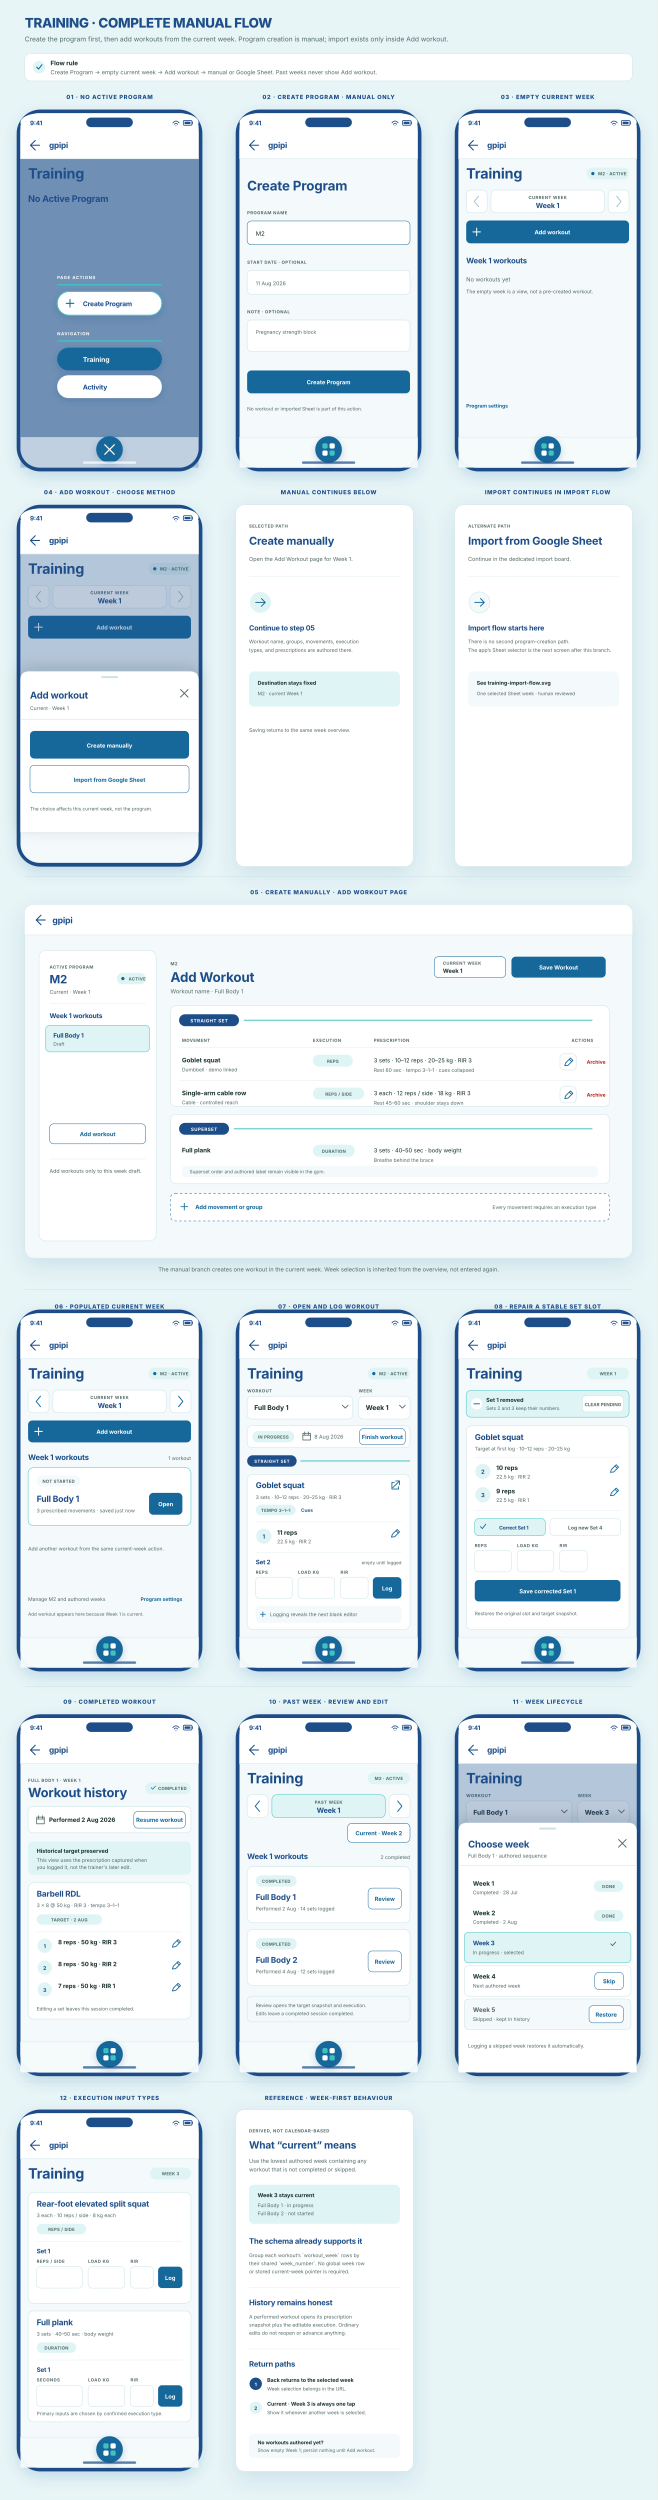
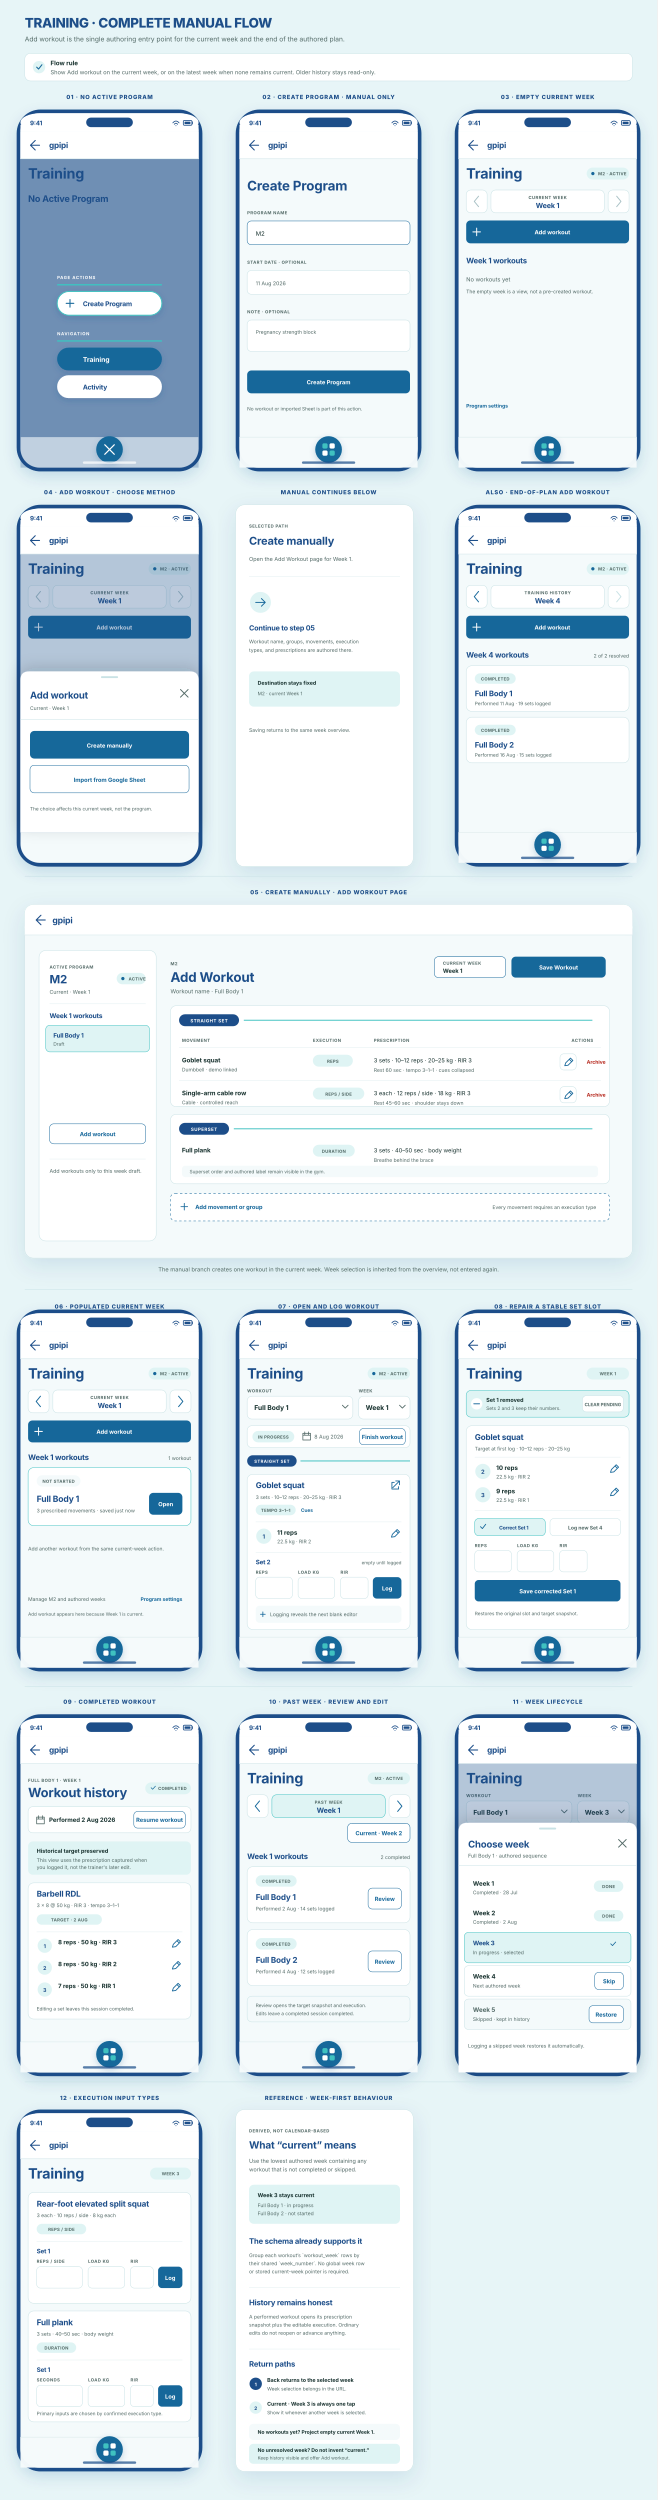
<svg xmlns="http://www.w3.org/2000/svg" width="1380" height="5250" viewBox="0 0 1380 5250" role="img" aria-labelledby="title description">
  <defs>
    <filter id="phone-shadow" x="-20%" y="-10%" width="140%" height="140%">
      <feDropShadow dx="0" dy="12" stdDeviation="14" flood-color="#1D4E89" flood-opacity=".16" />
    </filter>
    <filter id="sheet-shadow" x="-20%" y="-20%" width="140%" height="145%">
      <feDropShadow dx="0" dy="-8" stdDeviation="16" flood-color="#17312E" flood-opacity=".16" />
    </filter>
    <filter id="control-shadow" x="-25%" y="-30%" width="150%" height="175%">
      <feDropShadow dx="0" dy="5" stdDeviation="7" flood-color="#1D4E89" flood-opacity=".22" />
    </filter>
    <filter id="panel-shadow" x="-10%" y="-15%" width="120%" height="135%">
      <feDropShadow dx="0" dy="16" stdDeviation="22" flood-color="#1D4E89" flood-opacity=".12" />
    </filter>
    <style>
      .app { font-family: Inter, system-ui, -apple-system, BlinkMacSystemFont, "Segoe UI", sans-serif; }
      .board-title { fill: #1D4E89; font-size: 28px; font-weight: 760; letter-spacing: -.6px; }
      .board-copy { fill: #526966; font-size: 14px; }
      .board-label { fill: #1D4E89; font-size: 12px; font-weight: 760; letter-spacing: 1.25px; }
      .heading { fill: #1D4E89; font-weight: 720; letter-spacing: -.3px; }
      .body { fill: #17312E; }
      .secondary { fill: #526966; }
      .eyebrow { fill: #526966; font-size: 9px; font-weight: 750; letter-spacing: .75px; }
      .chip { fill: #526966; font-size: 9px; font-weight: 720; letter-spacing: .45px; }
      .button { fill: #FFFFFF; font-size: 12px; font-weight: 720; text-anchor: middle; }
      .button-secondary { fill: #16679A; font-size: 12px; font-weight: 720; text-anchor: middle; }
    </style>
    <g id="phone-base">
      <rect width="390" height="760" rx="50" fill="#1D4E89" filter="url(#phone-shadow)" />
      <rect x="8" y="8" width="374" height="744" rx="40" fill="#F4FAFB" />
      <rect x="8" y="8" width="374" height="38" rx="40" fill="#FFFFFF" />
      <rect x="8" y="32" width="374" height="14" fill="#FFFFFF" />
      <text x="28" y="33" class="heading" font-size="13">9:41</text>
      <g fill="none" stroke="#1D4E89" stroke-width="1.7" stroke-linecap="round" stroke-linejoin="round">
        <path d="M328 28c4-5 9-5 13 0" />
        <path d="M331 31c2-3 5-3 7 0" />
        <circle cx="334.5" cy="34" r="1" fill="#1D4E89" stroke="none" />
        <rect x="350" y="23" width="18" height="10" rx="2" />
        <path d="M369 26v4" />
      </g>
      <rect x="352.5" y="25.5" width="12.5" height="5" rx="1" fill="#1D4E89" />
      <rect x="8" y="46" width="374" height="58" fill="#FFFFFF" />
      <rect x="16" y="53" width="44" height="44" rx="10" fill="#FFFFFF" />
      <path d="M39 65 29 75l10 10M30 75h18" fill="none" stroke="#1D4E89" stroke-width="2.2" stroke-linecap="round" stroke-linejoin="round" />
      <text x="68" y="81" class="heading" font-size="17">gpipi</text>
      <line x1="8" y1="103.5" x2="382" y2="103.5" stroke="#C9E2E5" />
      <rect x="146" y="17" width="98" height="20" rx="10" fill="#1D4E89" />
    </g>
    <g id="phone-footer">
      <rect x="8" y="688" width="374" height="64" fill="#F4FAFB" fill-opacity=".98" />
      <line x1="8" y1="688" x2="382" y2="688" stroke="#D9E9EB" />
      <circle cx="195" cy="714" r="28" fill="#16679A" filter="url(#control-shadow)" />
      <rect x="182" y="701" width="11" height="11" rx="3" fill="#3FC1C0" />
      <rect x="197" y="701" width="11" height="11" rx="3" fill="#FFFFFF" />
      <rect x="182" y="716" width="11" height="11" rx="3" fill="#FFFFFF" />
      <rect x="197" y="716" width="11" height="11" rx="3" fill="#3FC1C0" />
      <rect x="139" y="739" width="112" height="5" rx="2.5" fill="#1D4E89" fill-opacity=".72" />
    </g>
    <g id="select-chevron">
      <path d="m0 0 6 6 6-6" fill="none" stroke="#526966" stroke-width="1.8" stroke-linecap="round" stroke-linejoin="round" />
    </g>
    <g id="edit-icon">
      <path d="m4 20 2-6L16 4l5 5-10 10-7 1Zm10-13 5 5" fill="none" stroke="currentColor" stroke-width="1.8" stroke-linejoin="round" />
    </g>
    <g id="demo-icon">
      <path d="M4 19 18 5m-8 0h8v8M16 17v5H2V8h5" fill="none" stroke="currentColor" stroke-width="1.8" stroke-linecap="round" stroke-linejoin="round" />
    </g>
    <g id="calendar-icon">
      <path d="M2 5h16v14H2zM2 9h16M6 2v6M14 2v6" fill="none" stroke="currentColor" stroke-width="1.6" stroke-linecap="round" stroke-linejoin="round" />
    </g>
    <g id="check-icon">
      <path d="m2 8 5 5L16 3" fill="none" stroke="currentColor" stroke-width="2.2" stroke-linecap="round" stroke-linejoin="round" />
    </g>
    <g id="drawer-handle">
      <rect x="177" y="10" width="36" height="4" rx="2" fill="#C9E2E5" />
    </g>
    <g id="compact-selectors">
      <text x="24" y="174" class="eyebrow">WORKOUT</text>
      <text x="258" y="174" class="eyebrow">WEEK</text>
      <rect x="24" y="182" width="222" height="48" rx="10" fill="#FFFFFF" stroke="#C9E2E5" />
      <text x="39" y="211" class="body" font-size="14" font-weight="650">Full Body 1</text>
      <use href="#select-chevron" x="224" y="201" />
      <rect x="258" y="182" width="108" height="48" rx="10" fill="#FFFFFF" stroke="#C9E2E5" />
      <text x="273" y="211" class="body" font-size="14" font-weight="650">Week 3</text>
      <use href="#select-chevron" x="344" y="201" />
    </g>
  </defs>
  <rect width="1380" height="5250" fill="#E7F5F7" />
  <g class="app">
    <text x="52" y="58" class="board-title">TRAINING · COMPLETE MANUAL FLOW</text>
-     <text x="52" y="87" class="board-copy">Create the program first, then add workouts from the current week. Program creation is manual; import exists only inside Add workout.</text>
+     <text x="52" y="87" class="board-copy">Add workout is the single authoring entry point for the current week and the end of the authored plan.</text>
    <rect x="52" y="112" width="1276" height="58" rx="12" fill="#FFFFFF" stroke="#C9E2E5" />
    <circle cx="82" cy="141" r="13" fill="#DFF4F4" />
    <path d="m77 141 4 4 7-9" fill="none" stroke="#16679A" stroke-width="2.2" stroke-linecap="round" stroke-linejoin="round" />
    <text x="106" y="137" class="body" font-size="13" font-weight="700">Flow rule</text>
-     <text x="106" y="156" class="secondary" font-size="12">Create Program → empty current week → Add workout → manual or Google Sheet. Past weeks never show Add workout.</text>
+     <text x="106" y="156" class="secondary" font-size="12">Show Add workout on the current week, or on the latest week when none remains current. Older history stays read-only.</text>
    <text x="230" y="208" class="board-label" text-anchor="middle">01 · NO ACTIVE PROGRAM</text>
    <text x="690" y="208" class="board-label" text-anchor="middle">02 · CREATE PROGRAM · MANUAL ONLY</text>
    <text x="1150" y="208" class="board-label" text-anchor="middle">03 · EMPTY CURRENT WEEK</text>
    <g transform="translate(35 2750)">
      <use href="#phone-base" />
      <text x="24" y="145" class="heading" font-size="30">Training</text>
      <rect x="277" y="122" width="89" height="25" rx="12.5" fill="#DFF4F4" />
      <circle cx="290" cy="134.5" r="3.5" fill="#16679A" />
      <text x="301" y="138" class="chip">M2 · ACTIVE</text>
      <rect x="24" y="169" width="44" height="48" rx="10" fill="#FFFFFF" stroke="#C9E2E5" />
      <path d="m50 182-9 11 9 11" fill="none" stroke="#16679A" stroke-width="2" stroke-linecap="round" stroke-linejoin="round" />
      <rect x="76" y="169" width="238" height="48" rx="10" fill="#FFFFFF" stroke="#C9E2E5" />
      <text x="195" y="188" class="eyebrow" text-anchor="middle">CURRENT WEEK</text>
      <text x="195" y="207" class="heading" font-size="15" text-anchor="middle">Week 1</text>
      <rect x="322" y="169" width="44" height="48" rx="10" fill="#FFFFFF" stroke="#C9E2E5" />
      <path d="m340 182 9 11-9 11" fill="none" stroke="#16679A" stroke-width="2" stroke-linecap="round" stroke-linejoin="round" />
      <rect x="24" y="233" width="342" height="46" rx="9" fill="#16679A" />
      <path d="M46 248v16m-8-8h16" fill="none" stroke="#FFFFFF" stroke-width="2" stroke-linecap="round" />
      <text x="205" y="261" class="button">Add workout</text>
      <text x="24" y="316" class="heading" font-size="16">Week 1 workouts</text>
      <text x="366" y="316" class="secondary" font-size="10.5" text-anchor="end">1 workout</text>
      <rect x="24" y="332" width="342" height="122" rx="12" fill="#FFFFFF" stroke="#3FC1C0" />
      <rect x="42" y="348" width="92" height="24" rx="12" fill="#F4FAFB" />
      <text x="88" y="364" class="chip" text-anchor="middle">NOT STARTED</text>
      <text x="42" y="404" class="heading" font-size="18">Full Body 1</text>
      <text x="42" y="426" class="secondary" font-size="10.5">3 prescribed movements · saved just now</text>
      <rect x="278" y="385" width="70" height="46" rx="9" fill="#16679A" />
      <text x="313" y="413" class="button">Open</text>
      <text x="24" y="506" class="secondary" font-size="10.5">Add another workout from the same current-week action.</text>
      <text x="24" y="612" class="secondary" font-size="10.5">Manage M2 and authored weeks</text>
      <text x="348" y="612" fill="#16679A" font-size="10.5" font-weight="700" text-anchor="end">Program settings</text>
      <text x="24" y="643" class="secondary" font-size="9.5">Add workout appears here because Week 1 is current.</text>
      <use href="#phone-footer" />
    </g>
    <g transform="translate(495 3600)">
      <use href="#phone-base" />
      <text x="24" y="145" class="heading" font-size="30">Training</text>
      <rect x="277" y="122" width="89" height="25" rx="12.5" fill="#DFF4F4" />
      <text x="321.5" y="138" class="chip" text-anchor="middle">M2 · ACTIVE</text>
      <rect x="24" y="169" width="44" height="48" rx="10" fill="#FFFFFF" stroke="#C9E2E5" />
      <path d="m50 182-9 11 9 11" fill="none" stroke="#16679A" stroke-width="2" stroke-linecap="round" stroke-linejoin="round" />
      <rect x="76" y="169" width="238" height="48" rx="10" fill="#DFF4F4" stroke="#3FC1C0" />
      <text x="195" y="188" class="eyebrow" text-anchor="middle">PAST WEEK</text>
      <text x="195" y="207" class="heading" font-size="15" text-anchor="middle">Week 1</text>
      <rect x="322" y="169" width="44" height="48" rx="10" fill="#FFFFFF" stroke="#C9E2E5" />
      <path d="m340 182 9 11-9 11" fill="none" stroke="#16679A" stroke-width="2" stroke-linecap="round" stroke-linejoin="round" />
      <rect x="235" y="229" width="131" height="40" rx="9" fill="#FFFFFF" stroke="#16679A" />
      <text x="300.5" y="254" class="button-secondary" font-size="10.5">Current · Week 2</text>
      <text x="24" y="304" class="heading" font-size="16">Week 1 workouts</text>
      <text x="366" y="304" class="secondary" font-size="10.5" text-anchor="end">2 completed</text>
      <rect x="24" y="320" width="342" height="118" rx="12" fill="#FFFFFF" stroke="#C9E2E5" />
      <rect x="42" y="338" width="86" height="24" rx="12" fill="#DFF4F4" />
      <text x="85" y="354" class="chip" text-anchor="middle">COMPLETED</text>
      <text x="42" y="390" class="heading" font-size="17">Full Body 1</text>
      <text x="42" y="412" class="secondary" font-size="10.5">Performed 2 Aug · 14 sets logged</text>
      <rect x="278" y="365" width="70" height="44" rx="9" fill="#FFFFFF" stroke="#16679A" />
      <text x="313" y="392" class="button-secondary" font-size="10.5">Review</text>
      <rect x="24" y="452" width="342" height="118" rx="12" fill="#FFFFFF" stroke="#C9E2E5" />
      <rect x="42" y="470" width="86" height="24" rx="12" fill="#DFF4F4" />
      <text x="85" y="486" class="chip" text-anchor="middle">COMPLETED</text>
      <text x="42" y="522" class="heading" font-size="17">Full Body 2</text>
      <text x="42" y="544" class="secondary" font-size="10.5">Performed 4 Aug · 12 sets logged</text>
      <rect x="278" y="497" width="70" height="44" rx="9" fill="#FFFFFF" stroke="#16679A" />
      <text x="313" y="524" class="button-secondary" font-size="10.5">Review</text>
      <rect x="24" y="592" width="342" height="54" rx="10" fill="#F4FAFB" stroke="#C9E2E5" />
      <text x="42" y="615" class="secondary" font-size="10">Review opens the target snapshot and execution.</text>
      <text x="42" y="632" class="secondary" font-size="10">Edits leave a completed session completed.</text>
      <use href="#phone-footer" />
    </g>
    <g transform="translate(495 4430)">
      <rect width="373" height="760" rx="18" fill="#FFFFFF" stroke="#C9E2E5" filter="url(#panel-shadow)" />
      <text x="28" y="48" class="eyebrow">DERIVED, NOT CALENDAR-BASED</text>
      <text x="28" y="82" class="heading" font-size="21">What “current” means</text>
      <text x="28" y="112" class="secondary" font-size="11.5">Use the lowest authored week containing any</text>
      <text x="28" y="130" class="secondary" font-size="11.5">workout that is not completed or skipped.</text>
      <rect x="28" y="158" width="317" height="82" rx="10" fill="#DFF4F4" />
      <text x="46" y="184" class="body" font-size="11.5" font-weight="700">Week 3 stays current</text>
      <text x="46" y="205" class="secondary" font-size="10.5">Full Body 1 · in progress</text>
      <text x="46" y="222" class="secondary" font-size="10.5">Full Body 2 · not started</text>
      <text x="28" y="282" class="heading" font-size="16">The schema already supports it</text>
      <text x="28" y="310" class="secondary" font-size="10.5">Group each workout’s `workout_week` rows by</text>
      <text x="28" y="327" class="secondary" font-size="10.5">their shared `week_number`. No global week row</text>
      <text x="28" y="344" class="secondary" font-size="10.5">or stored current-week pointer is required.</text>
      <line x1="28" y1="374" x2="345" y2="374" stroke="#E2EEF0" />
      <text x="28" y="411" class="heading" font-size="16">History remains honest</text>
      <text x="28" y="439" class="secondary" font-size="10.5">A performed workout opens its prescription</text>
      <text x="28" y="456" class="secondary" font-size="10.5">snapshot plus the editable execution. Ordinary</text>
      <text x="28" y="473" class="secondary" font-size="10.5">edits do not reopen or advance anything.</text>
      <line x1="28" y1="503" x2="345" y2="503" stroke="#E2EEF0" />
      <text x="28" y="540" class="heading" font-size="16">Return paths</text>
      <circle cx="42" cy="576" r="13" fill="#1D4E89" />
      <text x="42" y="581" fill="#FFFFFF" font-size="10" font-weight="750" text-anchor="middle">1</text>
      <text x="66" y="572" class="body" font-size="11" font-weight="700">Back returns to the selected week</text>
      <text x="66" y="590" class="secondary" font-size="10">Week selection belongs in the URL.</text>
      <circle cx="42" cy="626" r="13" fill="#DFF4F4" />
      <text x="42" y="631" class="heading" font-size="10" text-anchor="middle">2</text>
      <text x="66" y="622" class="body" font-size="11" font-weight="700">Current · Week 3 is always one tap</text>
      <text x="66" y="640" class="secondary" font-size="10">Show it whenever another week is selected.</text>
-       <rect x="28" y="681" width="317" height="51" rx="9" fill="#F4FAFB" />
-       <text x="46" y="703" class="body" font-size="10.5" font-weight="700">No workouts authored yet?</text>
-       <text x="46" y="719" class="secondary" font-size="9.5">Show empty Week 1; persist nothing until Add workout.</text>
+       <rect x="28" y="660" width="317" height="34" rx="9" fill="#F4FAFB" />
+       <text x="46" y="681" class="body" font-size="10.5" font-weight="700">No workouts yet? Project empty current Week 1.</text>
+       <rect x="28" y="702" width="317" height="42" rx="9" fill="#DFF4F4" />
+       <text x="46" y="719" class="body" font-size="10.5" font-weight="700">No unresolved week? Do not invent “current.”</text>
+       <text x="46" y="735" class="secondary" font-size="9.5">Keep history visible and offer Add workout.</text>
    </g>
    <g transform="translate(0 850)">
      <text x="230" y="188" class="board-label" text-anchor="middle">04 · ADD WORKOUT · CHOOSE METHOD</text>
      <text x="690" y="188" class="board-label" text-anchor="middle">MANUAL CONTINUES BELOW</text>
-       <text x="1150" y="188" class="board-label" text-anchor="middle">IMPORT CONTINUES IN IMPORT FLOW</text>
+       <text x="1150" y="188" class="board-label" text-anchor="middle">ALSO · END-OF-PLAN ADD WORKOUT</text>
      <g transform="translate(495 210)">
        <rect width="373" height="760" rx="18" fill="#FFFFFF" stroke="#C9E2E5" filter="url(#panel-shadow)" />
        <text x="28" y="48" class="eyebrow">SELECTED PATH</text>
        <text x="28" y="84" class="heading" font-size="23">Create manually</text>
        <text x="28" y="118" class="secondary" font-size="11.5">Open the Add Workout page for Week 1.</text>
        <line x1="28" y1="151" x2="345" y2="151" stroke="#E2EEF0" />
        <circle cx="52" cy="205" r="22" fill="#DFF4F4" />
        <path d="M42 205h20m-8-8 8 8-8 8" fill="none" stroke="#16679A" stroke-width="2" stroke-linecap="round" stroke-linejoin="round" />
        <text x="28" y="264" class="heading" font-size="15">Continue to step 05</text>
        <text x="28" y="291" class="secondary" font-size="10.5">Workout name, groups, movements, execution</text>
        <text x="28" y="309" class="secondary" font-size="10.5">types, and prescriptions are authored there.</text>
        <rect x="28" y="350" width="317" height="74" rx="10" fill="#DFF4F4" />
        <text x="46" y="378" class="body" font-size="11" font-weight="700">Destination stays fixed</text>
        <text x="46" y="400" class="secondary" font-size="10">M2 · current Week 1</text>
        <text x="28" y="477" class="secondary" font-size="10.5">Saving returns to the same week overview.</text>
      </g>
      <g transform="translate(955 210)">
-         <rect width="373" height="760" rx="18" fill="#FFFFFF" stroke="#C9E2E5" filter="url(#panel-shadow)" />
-         <text x="28" y="48" class="eyebrow">ALTERNATE PATH</text>
-         <text x="28" y="84" class="heading" font-size="23">Import from Google Sheet</text>
-         <text x="28" y="118" class="secondary" font-size="11.5">Continue in the dedicated import board.</text>
-         <line x1="28" y1="151" x2="345" y2="151" stroke="#E2EEF0" />
-         <circle cx="52" cy="205" r="22" fill="#F4FAFB" stroke="#C9E2E5" />
-         <path d="M42 205h20m-8-8 8 8-8 8" fill="none" stroke="#16679A" stroke-width="2" stroke-linecap="round" stroke-linejoin="round" />
-         <text x="28" y="264" class="heading" font-size="15">Import flow starts here</text>
-         <text x="28" y="291" class="secondary" font-size="10.5">There is no second program-creation path.</text>
-         <text x="28" y="309" class="secondary" font-size="10.5">The app’s Sheet selector is the next screen after this branch.</text>
-         <rect x="28" y="350" width="317" height="74" rx="10" fill="#F4FAFB" />
-         <text x="46" y="378" class="body" font-size="11" font-weight="700">See training-import-flow.svg</text>
-         <text x="46" y="400" class="secondary" font-size="10">One selected Sheet week · human reviewed</text>
+         <use href="#phone-base" />
+         <text x="24" y="145" class="heading" font-size="30">Training</text>
+         <rect x="277" y="122" width="89" height="25" rx="12.5" fill="#DFF4F4" />
+         <circle cx="290" cy="134.5" r="3.5" fill="#16679A" />
+         <text x="301" y="138" class="chip">M2 · ACTIVE</text>
+         <rect x="24" y="169" width="44" height="48" rx="10" fill="#FFFFFF" stroke="#C9E2E5" />
+         <path d="m50 182-9 11 9 11" fill="none" stroke="#16679A" stroke-width="2" stroke-linecap="round" stroke-linejoin="round" />
+         <rect x="76" y="169" width="238" height="48" rx="10" fill="#FFFFFF" stroke="#C9E2E5" />
+         <text x="195" y="188" class="eyebrow" text-anchor="middle">TRAINING HISTORY</text>
+         <text x="195" y="207" class="heading" font-size="15" text-anchor="middle">Week 4</text>
+         <rect x="322" y="169" width="44" height="48" rx="10" fill="#FFFFFF" stroke="#C9E2E5" />
+         <path d="m340 182 9 11-9 11" fill="none" stroke="#C9E2E5" stroke-width="2" stroke-linecap="round" stroke-linejoin="round" />
+         <rect x="24" y="233" width="342" height="48" rx="9" fill="#16679A" />
+         <path d="M46 249v16m-8-8h16" fill="none" stroke="#FFFFFF" stroke-width="2" stroke-linecap="round" />
+         <text x="205" y="262" class="button">Add workout</text>
+         <text x="24" y="321" class="heading" font-size="16">Week 4 workouts</text>
+         <text x="366" y="321" class="secondary" font-size="10.5" text-anchor="end">2 of 2 resolved</text>
+         <rect x="24" y="338" width="342" height="96" rx="12" fill="#FFFFFF" stroke="#C9E2E5" />
+         <rect x="42" y="354" width="86" height="22" rx="11" fill="#DFF4F4" />
+         <text x="85" y="369" class="chip" text-anchor="middle">COMPLETED</text>
+         <text x="42" y="402" class="heading" font-size="16">Full Body 1</text>
+         <text x="42" y="421" class="secondary" font-size="10">Performed 11 Aug · 19 sets logged</text>
+         <rect x="24" y="446" width="342" height="96" rx="12" fill="#FFFFFF" stroke="#C9E2E5" />
+         <rect x="42" y="462" width="86" height="22" rx="11" fill="#DFF4F4" />
+         <text x="85" y="477" class="chip" text-anchor="middle">COMPLETED</text>
+         <text x="42" y="510" class="heading" font-size="16">Full Body 2</text>
+         <text x="42" y="529" class="secondary" font-size="10">Performed 16 Aug · 15 sets logged</text>
+         <use href="#phone-footer" />
      </g>
      <g transform="translate(495 1900)">
        <use href="#phone-base" />
        <text x="24" y="145" class="heading" font-size="30">Training</text>
        <rect x="277" y="122" width="89" height="25" rx="12.5" fill="#DFF4F4" />
        <circle cx="290" cy="134.5" r="3.5" fill="#16679A" />
        <text x="301" y="138" class="chip">M2 · ACTIVE</text>
        <text x="24" y="174" class="eyebrow">WORKOUT</text>
        <text x="258" y="174" class="eyebrow">WEEK</text>
        <rect x="24" y="182" width="222" height="48" rx="10" fill="#FFFFFF" stroke="#C9E2E5" />
        <text x="39" y="211" class="body" font-size="14" font-weight="650">Full Body 1</text>
        <use href="#select-chevron" x="224" y="201" />
        <rect x="258" y="182" width="108" height="48" rx="10" fill="#FFFFFF" stroke="#C9E2E5" />
        <text x="273" y="211" class="body" font-size="14" font-weight="650">Week 1</text>
        <use href="#select-chevron" x="344" y="201" />
        <rect x="24" y="244" width="342" height="46" rx="10" fill="#FFFFFF" stroke="#C9E2E5" />
        <rect x="35" y="255" width="88" height="24" rx="12" fill="#DFF4F4" />
        <text x="79" y="271" class="chip" text-anchor="middle">IN PROGRESS</text>
        <g transform="translate(139 255)" color="#526966">
          <use href="#calendar-icon" />
        </g>
        <text x="165" y="271" class="secondary" font-size="11">8 Aug 2026</text>
        <rect x="260" y="250" width="96" height="34" rx="8" fill="#FFFFFF" stroke="#16679A" />
        <text x="308" y="272" class="button-secondary" font-size="10">Finish workout</text>
        <rect x="24" y="306" width="104" height="24" rx="12" fill="#1D4E89" />
        <text x="76" y="322" fill="#FFFFFF" font-size="9" font-weight="750" letter-spacing=".75" text-anchor="middle">STRAIGHT SET</text>
        <line x1="136" y1="318" x2="366" y2="318" stroke="#3FC1C0" stroke-width="2" />
        <rect x="24" y="346" width="342" height="326" rx="12" fill="#FFFFFF" stroke="#C9E2E5" />
        <text x="42" y="375" class="heading" font-size="17">Goblet squat</text>
        <g transform="translate(326 355)" color="#16679A">
          <use href="#demo-icon" />
        </g>
        <text x="42" y="398" class="secondary" font-size="10.5">3 sets · 10–12 reps · 20–25 kg · RIR 3</text>
        <rect x="42" y="410" width="84" height="22" rx="11" fill="#DFF4F4" />
        <text x="84" y="425" class="chip" text-anchor="middle">TEMPO 3–1–1</text>
        <text x="137" y="425" fill="#16679A" font-size="10" font-weight="700">Cues</text>
        <line x1="42" y1="446" x2="348" y2="446" stroke="#E2EEF0" />
        <circle cx="59" cy="476" r="16" fill="#DFF4F4" />
        <text x="59" y="481" class="heading" font-size="12" text-anchor="middle">1</text>
        <text x="87" y="473" class="body" font-size="13" font-weight="700">11 reps</text>
        <text x="87" y="491" class="secondary" font-size="10.5">22.5 kg · RIR 2</text>
        <g transform="translate(323 458)" color="#16679A">
          <use href="#edit-icon" />
        </g>
        <line x1="42" y1="510" x2="348" y2="510" stroke="#E2EEF0" />
        <text x="42" y="535" class="heading" font-size="13">Set 2</text>
        <text x="348" y="535" class="secondary" font-size="9.5" text-anchor="end">empty until logged</text>
        <text x="42" y="555" class="eyebrow">REPS</text>
        <text x="131" y="555" class="eyebrow">LOAD KG</text>
        <text x="220" y="555" class="eyebrow">RIR</text>
        <rect x="42" y="562" width="77" height="45" rx="8" fill="#FFFFFF" stroke="#C9E2E5" />
        <rect x="131" y="562" width="77" height="45" rx="8" fill="#FFFFFF" stroke="#C9E2E5" />
        <rect x="220" y="562" width="58" height="45" rx="8" fill="#FFFFFF" stroke="#C9E2E5" />
        <rect x="288" y="562" width="60" height="45" rx="8" fill="#16679A" />
        <text x="318" y="590" class="button">Log</text>
        <rect x="42" y="622" width="306" height="36" rx="8" fill="#F4FAFB" />
        <path d="M57 635v10m-5-5h10" fill="none" stroke="#16679A" stroke-width="1.7" stroke-linecap="round" />
        <text x="72" y="644" class="secondary" font-size="10.5">Logging reveals the next blank editor</text>
        <use href="#phone-footer" />
      </g>
      <g transform="translate(955 1900)">
        <use href="#phone-base" />
        <text x="24" y="145" class="heading" font-size="30">Training</text>
        <rect x="277" y="122" width="89" height="25" rx="12.5" fill="#DFF4F4" />
        <text x="321.5" y="138" class="chip" text-anchor="middle">WEEK 1</text>
        <rect x="24" y="170" width="342" height="56" rx="10" fill="#DFF4F4" stroke="#3FC1C0" />
        <circle cx="46" cy="198" r="12" fill="#FFFFFF" />
        <path d="M40 198h12" fill="none" stroke="#16679A" stroke-width="2" stroke-linecap="round" />
        <text x="66" y="194" class="body" font-size="11.5" font-weight="700">Set 1 removed</text>
        <text x="66" y="211" class="secondary" font-size="10">Sets 2 and 3 keep their numbers.</text>
        <rect x="268" y="181" width="86" height="34" rx="8" fill="#FFFFFF" stroke="#C9E2E5" />
        <text x="311" y="203" class="secondary" font-size="9.5" font-weight="700" text-anchor="middle">CLEAR PENDING</text>
        <rect x="24" y="244" width="342" height="428" rx="12" fill="#FFFFFF" stroke="#C9E2E5" />
        <text x="42" y="274" class="heading" font-size="17">Goblet squat</text>
        <text x="42" y="296" class="secondary" font-size="10.5">Target at first log · 10–12 reps · 20–25 kg</text>
        <line x1="42" y1="310" x2="348" y2="310" stroke="#E2EEF0" />
        <circle cx="59" cy="340" r="16" fill="#DFF4F4" />
        <text x="59" y="345" class="heading" font-size="12" text-anchor="middle">2</text>
        <text x="87" y="337" class="body" font-size="13" font-weight="700">10 reps</text>
        <text x="87" y="355" class="secondary" font-size="10.5">22.5 kg · RIR 2</text>
        <g transform="translate(323 322)" color="#16679A">
          <use href="#edit-icon" />
        </g>
        <circle cx="59" cy="389" r="16" fill="#DFF4F4" />
        <text x="59" y="394" class="heading" font-size="12" text-anchor="middle">3</text>
        <text x="87" y="386" class="body" font-size="13" font-weight="700">9 reps</text>
        <text x="87" y="404" class="secondary" font-size="10.5">22.5 kg · RIR 1</text>
        <g transform="translate(323 371)" color="#16679A">
          <use href="#edit-icon" />
        </g>
        <line x1="42" y1="422" x2="348" y2="422" stroke="#E2EEF0" />
        <rect x="42" y="439" width="148" height="36" rx="8" fill="#DFF4F4" stroke="#3FC1C0" />
        <path d="m54 456 4 4 7-9" fill="none" stroke="#16679A" stroke-width="1.8" stroke-linecap="round" stroke-linejoin="round" />
        <text x="124" y="462" class="heading" font-size="10.5" text-anchor="middle">Correct Set 1</text>
        <rect x="200" y="439" width="148" height="36" rx="8" fill="#FFFFFF" stroke="#C9E2E5" />
        <text x="274" y="462" class="secondary" font-size="10.5" font-weight="700" text-anchor="middle">Log new Set 4</text>
        <text x="42" y="499" class="eyebrow">REPS</text>
        <text x="131" y="499" class="eyebrow">LOAD KG</text>
        <text x="220" y="499" class="eyebrow">RIR</text>
        <rect x="42" y="506" width="77" height="45" rx="8" fill="#FFFFFF" stroke="#C9E2E5" />
        <rect x="131" y="506" width="77" height="45" rx="8" fill="#FFFFFF" stroke="#C9E2E5" />
        <rect x="220" y="506" width="58" height="45" rx="8" fill="#FFFFFF" stroke="#C9E2E5" />
        <rect x="42" y="568" width="306" height="45" rx="8" fill="#16679A" />
        <text x="195" y="596" class="button">Save corrected Set 1</text>
        <text x="42" y="642" class="secondary" font-size="10">Restores the original slot and target snapshot.</text>
        <use href="#phone-footer" />
      </g>
      <g transform="translate(35 2750)">
        <use href="#phone-base" />
        <text x="24" y="142" class="eyebrow">FULL BODY 1 · WEEK 1</text>
        <text x="24" y="174" class="heading" font-size="27">Workout history</text>
        <rect x="270" y="143" width="96" height="25" rx="12.5" fill="#DFF4F4" />
        <g transform="translate(281 149) scale(.65)" color="#16679A">
          <use href="#check-icon" />
        </g>
        <text x="327" y="159" class="chip" text-anchor="middle">COMPLETED</text>
        <rect x="24" y="194" width="342" height="55" rx="10" fill="#FFFFFF" stroke="#C9E2E5" />
        <g transform="translate(40 211)" color="#526966">
          <use href="#calendar-icon" />
        </g>
        <text x="68" y="226" class="body" font-size="12.5" font-weight="650">Performed 2 Aug 2026</text>
        <rect x="246" y="204" width="108" height="35" rx="8" fill="#FFFFFF" stroke="#16679A" />
        <text x="300" y="226" class="button-secondary">Resume workout</text>
        <rect x="24" y="267" width="342" height="70" rx="10" fill="#DFF4F4" />
        <text x="42" y="291" class="body" font-size="11.5" font-weight="700">Historical target preserved</text>
        <text x="42" y="310" class="secondary" font-size="10.5">This view uses the prescription captured when</text>
        <text x="42" y="325" class="secondary" font-size="10.5">you logged it, not the trainer's later edit.</text>
        <rect x="24" y="354" width="342" height="286" rx="12" fill="#FFFFFF" stroke="#C9E2E5" />
        <text x="42" y="383" class="heading" font-size="17">Barbell RDL</text>
        <text x="42" y="405" class="secondary" font-size="10.5">3 × 8 @ 50 kg · RIR 3 · tempo 3–1–1</text>
        <rect x="42" y="420" width="137" height="22" rx="11" fill="#DFF4F4" />
        <text x="110.5" y="435" class="chip" text-anchor="middle">TARGET · 2 AUG</text>
        <line x1="42" y1="457" x2="348" y2="457" stroke="#E2EEF0" />
        <circle cx="59" cy="486" r="15" fill="#DFF4F4" />
        <text x="59" y="491" class="heading" font-size="11" text-anchor="middle">1</text>
        <text x="87" y="483" class="body" font-size="12.5" font-weight="700">8 reps · 50 kg · RIR 3</text>
        <g transform="translate(323 469)" color="#16679A">
          <use href="#edit-icon" />
        </g>
        <circle cx="59" cy="532" r="15" fill="#DFF4F4" />
        <text x="59" y="537" class="heading" font-size="11" text-anchor="middle">2</text>
        <text x="87" y="529" class="body" font-size="12.5" font-weight="700">8 reps · 50 kg · RIR 2</text>
        <g transform="translate(323 515)" color="#16679A">
          <use href="#edit-icon" />
        </g>
        <circle cx="59" cy="578" r="15" fill="#DFF4F4" />
        <text x="59" y="583" class="heading" font-size="11" text-anchor="middle">3</text>
        <text x="87" y="575" class="body" font-size="12.5" font-weight="700">7 reps · 50 kg · RIR 1</text>
        <g transform="translate(323 561)" color="#16679A">
          <use href="#edit-icon" />
        </g>
        <text x="42" y="622" class="secondary" font-size="10">Editing a set leaves this session completed.</text>
        <use href="#phone-footer" />
      </g>
      <line x1="52" y1="2692" x2="1328" y2="2692" stroke="#C9E2E5" />
      <text x="230" y="2728" class="board-label" text-anchor="middle">09 · COMPLETED WORKOUT</text>
      <text x="690" y="2728" class="board-label" text-anchor="middle">10 · PAST WEEK · REVIEW AND EDIT</text>
      <text x="1150" y="2728" class="board-label" text-anchor="middle">11 · WEEK LIFECYCLE</text>
      <g transform="translate(955 2750)">
        <use href="#phone-base" />
        <text x="24" y="145" class="heading" font-size="30">Training</text>
        <use href="#compact-selectors" />
        <rect x="24" y="250" width="342" height="170" rx="12" fill="#FFFFFF" stroke="#C9E2E5" />
        <text x="42" y="281" class="heading" font-size="17">Goblet squat</text>
        <text x="42" y="304" class="secondary" font-size="11">3 sets · 10–12 reps</text>
        <rect x="42" y="328" width="306" height="48" rx="9" fill="#FFFFFF" stroke="#C9E2E5" />
        <text x="57" y="357" class="secondary" font-size="12">Next blank set</text>
        <rect x="8" y="104" width="374" height="584" fill="#1D4E89" opacity=".30" />
        <g transform="translate(0 228)" filter="url(#sheet-shadow)">
          <path d="M8 18q0-18 18-18h338q18 0 18 18v506H8Z" fill="#FFFFFF" />
          <use href="#drawer-handle" />
          <text x="28" y="52" class="heading" font-size="20">Choose week</text>
          <text x="28" y="73" class="secondary" font-size="11">Full Body 1 · authored sequence</text>
          <path d="m344 35 16 16m0-16-16 16" fill="none" stroke="#526966" stroke-width="2" stroke-linecap="round" />
          <line x1="8" y1="90" x2="382" y2="90" stroke="#C9E2E5" />
          <rect x="20" y="106" width="350" height="58" rx="9" fill="#FFFFFF" />
          <text x="38" y="132" class="body" font-size="13" font-weight="700">Week 1</text>
          <text x="38" y="150" class="secondary" font-size="10.5">Completed · 28 Jul</text>
          <rect x="292" y="121" width="62" height="24" rx="12" fill="#DFF4F4" />
          <text x="323" y="137" class="chip" text-anchor="middle">DONE</text>
          <rect x="20" y="168" width="350" height="58" rx="9" fill="#FFFFFF" />
          <text x="38" y="194" class="body" font-size="13" font-weight="700">Week 2</text>
          <text x="38" y="212" class="secondary" font-size="10.5">Completed · 2 Aug</text>
          <rect x="292" y="183" width="62" height="24" rx="12" fill="#DFF4F4" />
          <text x="323" y="199" class="chip" text-anchor="middle">DONE</text>
          <rect x="20" y="230" width="350" height="64" rx="9" fill="#DFF4F4" stroke="#3FC1C0" />
          <text x="38" y="257" class="heading" font-size="13">Week 3</text>
          <text x="38" y="276" class="secondary" font-size="10.5">In progress · selected</text>
          <g transform="translate(326 248) scale(.75)" color="#16679A">
            <use href="#check-icon" />
          </g>
          <rect x="20" y="300" width="350" height="64" rx="9" fill="#FFFFFF" stroke="#C9E2E5" />
          <text x="38" y="327" class="body" font-size="13" font-weight="700">Week 4</text>
          <text x="38" y="346" class="secondary" font-size="10.5">Next authored week</text>
          <rect x="294" y="314" width="60" height="36" rx="8" fill="#FFFFFF" stroke="#16679A" />
          <text x="324" y="337" class="button-secondary">Skip</text>
          <rect x="20" y="370" width="350" height="64" rx="9" fill="#F4FAFB" stroke="#C9E2E5" />
          <text x="38" y="397" class="secondary" font-size="13" font-weight="700">Week 5</text>
          <text x="38" y="416" class="secondary" font-size="10.5">Skipped · kept in history</text>
          <rect x="282" y="384" width="72" height="36" rx="8" fill="#FFFFFF" stroke="#16679A" />
          <text x="318" y="407" class="button-secondary">Restore</text>
          <text x="28" y="472" class="secondary" font-size="10.5">Logging a skipped week restores it automatically.</text>
        </g>
      </g>
      <g transform="translate(35 3580)">
        <use href="#phone-base" />
        <text x="24" y="145" class="heading" font-size="30">Training</text>
        <rect x="280" y="122" width="86" height="25" rx="12.5" fill="#DFF4F4" />
        <text x="323" y="138" class="chip" text-anchor="middle">WEEK 3</text>
        <rect x="24" y="174" width="342" height="233" rx="12" fill="#FFFFFF" stroke="#C9E2E5" />
        <text x="42" y="204" class="heading" font-size="17">Rear-foot elevated split squat</text>
        <text x="42" y="226" class="secondary" font-size="10.5">3 each · 10 reps / side · 8 kg each</text>
        <rect x="42" y="240" width="104" height="22" rx="11" fill="#DFF4F4" />
        <text x="94" y="255" class="chip" text-anchor="middle">REPS / SIDE</text>
        <line x1="42" y1="277" x2="348" y2="277" stroke="#E2EEF0" />
        <text x="42" y="302" class="heading" font-size="13">Set 1</text>
        <text x="42" y="322" class="eyebrow">REPS / SIDE</text>
        <text x="150" y="322" class="eyebrow">LOAD KG</text>
        <text x="239" y="322" class="eyebrow">RIR</text>
        <rect x="42" y="330" width="96" height="45" rx="8" fill="#FFFFFF" stroke="#C9E2E5" />
        <rect x="150" y="330" width="77" height="45" rx="8" fill="#FFFFFF" stroke="#C9E2E5" />
        <rect x="239" y="330" width="48" height="45" rx="8" fill="#FFFFFF" stroke="#C9E2E5" />
        <rect x="297" y="330" width="51" height="45" rx="8" fill="#16679A" />
        <text x="322.5" y="358" class="button">Log</text>
        <rect x="24" y="423" width="342" height="233" rx="12" fill="#FFFFFF" stroke="#C9E2E5" />
        <text x="42" y="453" class="heading" font-size="17">Full plank</text>
        <text x="42" y="475" class="secondary" font-size="10.5">3 sets · 40–50 sec · body weight</text>
        <rect x="42" y="489" width="83" height="22" rx="11" fill="#DFF4F4" />
        <text x="83.5" y="504" class="chip" text-anchor="middle">DURATION</text>
        <line x1="42" y1="526" x2="348" y2="526" stroke="#E2EEF0" />
        <text x="42" y="551" class="heading" font-size="13">Set 1</text>
        <text x="42" y="571" class="eyebrow">SECONDS</text>
        <text x="150" y="571" class="eyebrow">LOAD KG</text>
        <text x="239" y="571" class="eyebrow">RIR</text>
        <rect x="42" y="579" width="96" height="45" rx="8" fill="#FFFFFF" stroke="#C9E2E5" />
        <rect x="150" y="579" width="77" height="45" rx="8" fill="#FFFFFF" stroke="#C9E2E5" />
        <rect x="239" y="579" width="48" height="45" rx="8" fill="#FFFFFF" stroke="#C9E2E5" />
        <rect x="297" y="579" width="51" height="45" rx="8" fill="#16679A" />
        <text x="322.5" y="607" class="button">Log</text>
        <text x="42" y="642" class="secondary" font-size="10">Primary inputs are chosen by confirmed execution type.</text>
        <use href="#phone-footer" />
      </g>
      <g transform="translate(955 -620)">
        <use href="#phone-base" />
        <text x="24" y="145" class="heading" font-size="30">Training</text>
        <rect x="277" y="122" width="89" height="25" rx="12.5" fill="#DFF4F4" />
        <circle cx="290" cy="134.5" r="3.5" fill="#16679A" />
        <text x="301" y="138" class="chip">M2 · ACTIVE</text>
        <rect x="24" y="169" width="44" height="48" rx="10" fill="#FFFFFF" stroke="#C9E2E5" />
        <path d="m50 182-9 11 9 11" fill="none" stroke="#A9C1C5" stroke-width="2" stroke-linecap="round" stroke-linejoin="round" />
        <rect x="76" y="169" width="238" height="48" rx="10" fill="#FFFFFF" stroke="#C9E2E5" />
        <text x="195" y="188" class="eyebrow" text-anchor="middle">CURRENT WEEK</text>
        <text x="195" y="207" class="heading" font-size="15" text-anchor="middle">Week 1</text>
        <rect x="322" y="169" width="44" height="48" rx="10" fill="#FFFFFF" stroke="#C9E2E5" />
        <path d="m340 182 9 11-9 11" fill="none" stroke="#A9C1C5" stroke-width="2" stroke-linecap="round" stroke-linejoin="round" />
        <rect x="24" y="233" width="342" height="48" rx="9" fill="#16679A" />
        <path d="M46 249v16m-8-8h16" fill="none" stroke="#FFFFFF" stroke-width="2" stroke-linecap="round" />
        <text x="205" y="262" class="button">Add workout</text>
        <text x="24" y="323" class="heading" font-size="16">Week 1 workouts</text>
        <text x="24" y="361" class="secondary" font-size="12">No workouts yet</text>
        <text x="24" y="386" class="secondary" font-size="10.5">The empty week is a view, not a pre-created workout.</text>
        <text x="24" y="626" fill="#16679A" font-size="10.5" font-weight="700">Program settings</text>
        <use href="#phone-footer" />
      </g>
      <line x1="52" y1="990" x2="1328" y2="990" stroke="#C9E2E5" />
      <text x="690" y="1028" class="board-label" text-anchor="middle">05 · CREATE MANUALLY · ADD WORKOUT PAGE</text>
      <g transform="translate(52 1050)" filter="url(#panel-shadow)">
        <rect width="1276" height="742" rx="18" fill="#F4FAFB" stroke="#C9E2E5" />
        <rect width="1276" height="64" rx="18" fill="#FFFFFF" />
        <rect y="46" width="1276" height="18" fill="#FFFFFF" />
        <path d="M34 22 24 32l10 10M25 32h18" fill="none" stroke="#1D4E89" stroke-width="2.2" stroke-linecap="round" stroke-linejoin="round" />
        <text x="58" y="39" class="heading" font-size="18">gpipi</text>
        <line y1="63.5" x2="1276" y2="63.5" stroke="#C9E2E5" />
        <g transform="translate(30 96)">
          <rect width="246" height="610" rx="14" fill="#FFFFFF" stroke="#C9E2E5" />
          <text x="22" y="38" class="eyebrow">ACTIVE PROGRAM</text>
          <text x="22" y="69" class="heading" font-size="24">M2</text>
          <rect x="163" y="47" width="61" height="24" rx="12" fill="#DFF4F4" />
          <circle cx="176" cy="59" r="3.5" fill="#16679A" />
          <text x="188" y="63" class="chip">ACTIVE</text>
          <text x="22" y="91" class="secondary" font-size="11">Current · Week 1</text>
          <line x1="22" y1="112" x2="224" y2="112" stroke="#E2EEF0" />
          <text x="22" y="142" class="heading" font-size="14">Week 1 workouts</text>
          <rect x="14" y="157" width="218" height="56" rx="9" fill="#DFF4F4" stroke="#3FC1C0" />
          <text x="30" y="183" class="heading" font-size="13">Full Body 1</text>
          <text x="30" y="200" class="secondary" font-size="10">Draft</text>
          <rect x="22" y="364" width="202" height="42" rx="9" fill="#FFFFFF" stroke="#16679A" />
          <text x="123" y="390" class="button-secondary">Add workout</text>
          <line x1="22" y1="438" x2="224" y2="438" stroke="#E2EEF0" />
          <text x="22" y="467" class="secondary" font-size="11">Add workouts only to this week draft.</text>
        </g>
        <g transform="translate(306 92)">
          <text x="0" y="35" class="eyebrow">M2</text>
          <text x="0" y="70" class="heading" font-size="28">Add Workout</text>
          <text x="0" y="94" class="secondary" font-size="12">Workout name · Full Body 1</text>
          <rect x="554" y="17" width="150" height="44" rx="9" fill="#FFFFFF" stroke="#16679A" />
          <text x="572" y="34" class="eyebrow">CURRENT WEEK</text>
          <text x="572" y="51" class="body" font-size="12" font-weight="700">Week 1</text>
          <rect x="716" y="17" width="198" height="44" rx="9" fill="#16679A" />
          <text x="815" y="44" class="button">Save Workout</text>
          <rect x="0" y="120" width="922" height="212" rx="12" fill="#FFFFFF" stroke="#C9E2E5" />
          <g transform="translate(0 120)">
            <rect x="18" y="18" width="126" height="25" rx="12.5" fill="#1D4E89" />
            <text x="81" y="35" fill="#FFFFFF" font-size="9.5" font-weight="750" letter-spacing=".8" text-anchor="middle">STRAIGHT SET</text>
            <line x1="154" y1="30.5" x2="886" y2="30.5" stroke="#3FC1C0" stroke-width="2" />
            <text x="24" y="76" class="eyebrow">MOVEMENT</text>
            <text x="299" y="76" class="eyebrow">EXECUTION</text>
            <text x="427" y="76" class="eyebrow">PRESCRIPTION</text>
            <text x="842" y="76" class="eyebrow">ACTIONS</text>
            <line x1="18" y1="88" x2="904" y2="88" stroke="#E2EEF0" />
            <text x="24" y="119" class="body" font-size="13" font-weight="700">Goblet squat</text>
            <text x="24" y="138" class="secondary" font-size="10.5">Dumbbell · demo linked</text>
            <rect x="299" y="103" width="84" height="25" rx="12.5" fill="#DFF4F4" />
            <text x="341" y="120" class="chip" text-anchor="middle">REPS</text>
            <text x="427" y="119" class="body" font-size="12">3 sets · 10–12 reps · 20–25 kg · RIR 3</text>
            <text x="427" y="139" class="secondary" font-size="10.5">Rest 60 sec · tempo 3–1–1 · cues collapsed</text>
            <rect x="818" y="101" width="34" height="34" rx="8" fill="#FFFFFF" stroke="#C9E2E5" />
            <g transform="translate(824 106)" color="#16679A">
              <use href="#edit-icon" />
            </g>
            <text x="874" y="122" fill="#B42318" font-size="10.5" font-weight="700">Archive</text>
            <line x1="18" y1="157" x2="904" y2="157" stroke="#E2EEF0" />
            <text x="24" y="188" class="body" font-size="13" font-weight="700">Single-arm cable row</text>
            <text x="24" y="207" class="secondary" font-size="10.5">Cable · controlled reach</text>
            <rect x="299" y="172" width="108" height="25" rx="12.5" fill="#DFF4F4" />
            <text x="353" y="189" class="chip" text-anchor="middle">REPS / SIDE</text>
            <text x="427" y="188" class="body" font-size="12">3 each · 12 reps / side · 18 kg · RIR 3</text>
            <text x="427" y="208" class="secondary" font-size="10.5">Rest 45–60 sec · shoulder stays down</text>
            <rect x="818" y="170" width="34" height="34" rx="8" fill="#FFFFFF" stroke="#C9E2E5" />
            <g transform="translate(824 175)" color="#16679A">
              <use href="#edit-icon" />
            </g>
            <text x="874" y="191" fill="#B42318" font-size="10.5" font-weight="700">Archive</text>
          </g>
          <rect x="0" y="348" width="922" height="146" rx="12" fill="#FFFFFF" stroke="#C9E2E5" />
          <g transform="translate(0 348)">
            <rect x="18" y="18" width="105" height="25" rx="12.5" fill="#1D4E89" />
            <text x="70.5" y="35" fill="#FFFFFF" font-size="9.5" font-weight="750" letter-spacing=".8" text-anchor="middle">SUPERSET</text>
            <line x1="133" y1="30.5" x2="886" y2="30.5" stroke="#3FC1C0" stroke-width="2" />
            <text x="24" y="80" class="body" font-size="13" font-weight="700">Full plank</text>
            <rect x="299" y="64" width="88" height="25" rx="12.5" fill="#DFF4F4" />
            <text x="343" y="81" class="chip" text-anchor="middle">DURATION</text>
            <text x="427" y="80" class="body" font-size="12">3 sets · 40–50 sec · body weight</text>
            <text x="427" y="100" class="secondary" font-size="10.5">Breathe behind the brace</text>
            <rect x="24" y="108" width="874" height="24" rx="7" fill="#F4FAFB" />
            <text x="40" y="124" class="secondary" font-size="10">Superset order and authored label remain visible in the gym.</text>
          </g>
          <rect x="0" y="514" width="922" height="58" rx="10" fill="#FFFFFF" stroke="#16679A" stroke-dasharray="5 5" />
          <path d="M29 535v14m-7-7h14" fill="none" stroke="#16679A" stroke-width="1.8" stroke-linecap="round" />
          <text x="52" y="547" fill="#16679A" font-size="12" font-weight="700">Add movement or group</text>
          <text x="894" y="547" class="secondary" font-size="10.5" text-anchor="end">Every movement requires an execution type</text>
        </g>
      </g>
      <text x="690" y="1820" class="secondary" font-size="12" text-anchor="middle">The manual branch creates one workout in the current week. Week selection is inherited from the overview, not entered again.</text>
      <line x1="52" y1="1858" x2="1328" y2="1858" stroke="#C9E2E5" />
      <text x="230" y="1898" class="board-label" text-anchor="middle">06 · POPULATED CURRENT WEEK</text>
      <text x="690" y="1898" class="board-label" text-anchor="middle">07 · OPEN AND LOG WORKOUT</text>
      <text x="1150" y="1898" class="board-label" text-anchor="middle">08 · REPAIR A STABLE SET SLOT</text>
      <g transform="translate(35 -620)">
        <use href="#phone-base" />
        <text x="24" y="145" class="heading" font-size="30">Training</text>
        <text x="24" y="194" class="heading" font-size="19">No Active Program</text>
        <rect x="8" y="104" width="374" height="584" fill="#1D4E89" opacity=".62" />
        <text x="85" y="356" fill="#FFFFFF" font-size="9" font-weight="750" letter-spacing="1.2">PAGE ACTIONS</text>
        <line x1="85" y1="368" x2="305" y2="368" stroke="#3FC1C0" stroke-width="3" />
        <rect x="85" y="382" width="220" height="50" rx="25" fill="#FFFFFF" stroke="#3FC1C0" stroke-width="2" filter="url(#control-shadow)" />
        <path d="M112 399v16m-8-8h16" fill="none" stroke="#16679A" stroke-width="2.2" stroke-linecap="round" />
        <text x="139" y="413" class="heading" font-size="14">Create Program</text>
        <text x="85" y="474" fill="#FFFFFF" font-size="9" font-weight="750" letter-spacing="1.2">NAVIGATION</text>
        <line x1="85" y1="486" x2="305" y2="486" stroke="#3FC1C0" stroke-width="3" />
        <rect x="85" y="500" width="220" height="48" rx="24" fill="#16679A" filter="url(#control-shadow)" />
        <text x="139" y="530" fill="#FFFFFF" font-size="14" font-weight="700">Training</text>
        <rect x="85" y="558" width="220" height="48" rx="24" fill="#FFFFFF" filter="url(#control-shadow)" />
        <text x="139" y="588" class="heading" font-size="14">Activity</text>
        <rect x="8" y="688" width="374" height="64" fill="#1D4E89" fill-opacity=".24" />
        <circle cx="195" cy="714" r="28" fill="#16679A" filter="url(#control-shadow)" />
        <path d="m185 704 20 20m0-20-20 20" fill="none" stroke="#FFFFFF" stroke-width="2.5" stroke-linecap="round" />
        <rect x="139" y="739" width="112" height="5" rx="2.5" fill="#FFFFFF" fill-opacity=".72" />
      </g>
      <g transform="translate(495 -620)">
        <use href="#phone-base" />
        <text x="24" y="170" class="heading" font-size="28">Create Program</text>
        <text x="24" y="220" class="eyebrow">PROGRAM NAME</text>
        <rect x="24" y="234" width="342" height="50" rx="9" fill="#FFFFFF" stroke="#16679A" />
        <text x="42" y="265" class="body" font-size="12.5">M2</text>
        <text x="24" y="324" class="eyebrow">START DATE · OPTIONAL</text>
        <rect x="24" y="338" width="342" height="50" rx="9" fill="#FFFFFF" stroke="#C9E2E5" />
        <text x="42" y="369" class="secondary" font-size="11">11 Aug 2026</text>
        <text x="24" y="428" class="eyebrow">NOTE · OPTIONAL</text>
        <rect x="24" y="442" width="342" height="66" rx="9" fill="#FFFFFF" stroke="#C9E2E5" />
        <text x="42" y="471" class="secondary" font-size="10.5">Pregnancy strength block</text>
        <rect x="24" y="548" width="342" height="48" rx="9" fill="#16679A" />
        <text x="195" y="577" class="button">Create Program</text>
        <text x="24" y="632" class="secondary" font-size="10">No workout or imported Sheet is part of this action.</text>
        <use href="#phone-footer" />
      </g>
      <g transform="translate(35 210)">
        <use href="#phone-base" />
        <text x="24" y="145" class="heading" font-size="30">Training</text>
        <rect x="277" y="122" width="89" height="25" rx="12.5" fill="#DFF4F4" />
        <circle cx="290" cy="134.5" r="3.5" fill="#16679A" />
        <text x="301" y="138" class="chip">M2 · ACTIVE</text>
        <rect x="24" y="169" width="44" height="48" rx="10" fill="#FFFFFF" stroke="#C9E2E5" />
        <path d="m50 182-9 11 9 11" fill="none" stroke="#A9C1C5" stroke-width="2" stroke-linecap="round" stroke-linejoin="round" />
        <rect x="76" y="169" width="238" height="48" rx="10" fill="#FFFFFF" stroke="#C9E2E5" />
        <text x="195" y="188" class="eyebrow" text-anchor="middle">CURRENT WEEK</text>
        <text x="195" y="207" class="heading" font-size="15" text-anchor="middle">Week 1</text>
        <rect x="322" y="169" width="44" height="48" rx="10" fill="#FFFFFF" stroke="#C9E2E5" />
        <path d="m340 182 9 11-9 11" fill="none" stroke="#A9C1C5" stroke-width="2" stroke-linecap="round" stroke-linejoin="round" />
        <rect x="24" y="233" width="342" height="48" rx="9" fill="#16679A" />
        <path d="M46 249v16m-8-8h16" fill="none" stroke="#FFFFFF" stroke-width="2" stroke-linecap="round" />
        <text x="205" y="262" class="button">Add workout</text>
        <rect x="8" y="104" width="374" height="584" fill="#1D4E89" opacity=".30" />
        <g transform="translate(0 350)" filter="url(#sheet-shadow)">
          <path d="M8 18q0-18 18-18h338q18 0 18 18v320H8Z" fill="#FFFFFF" />
          <use href="#drawer-handle" />
          <text x="28" y="57" class="heading" font-size="20">Add workout</text>
          <text x="28" y="81" class="secondary" font-size="10.5">Current · Week 1</text>
          <path d="m344 38 16 16m0-16-16 16" fill="none" stroke="#526966" stroke-width="2" stroke-linecap="round" />
          <line x1="8" y1="101" x2="382" y2="101" stroke="#C9E2E5" />
          <rect x="28" y="125" width="334" height="58" rx="9" fill="#16679A" />
          <text x="195" y="160" class="button">Create manually</text>
          <rect x="28" y="197" width="334" height="58" rx="9" fill="#FFFFFF" stroke="#16679A" />
          <text x="195" y="232" class="button-secondary">Import from Google Sheet</text>
          <text x="28" y="292" class="secondary" font-size="10">The choice affects this current week, not the program.</text>
        </g>
      </g>
      <line x1="52" y1="3522" x2="1328" y2="3522" stroke="#C9E2E5" />
      <text x="230" y="3560" class="board-label" text-anchor="middle">12 · EXECUTION INPUT TYPES</text>
      <text x="690" y="3560" class="board-label" text-anchor="middle">REFERENCE · WEEK-FIRST BEHAVIOUR</text>
    </g>
  </g>
</svg>
